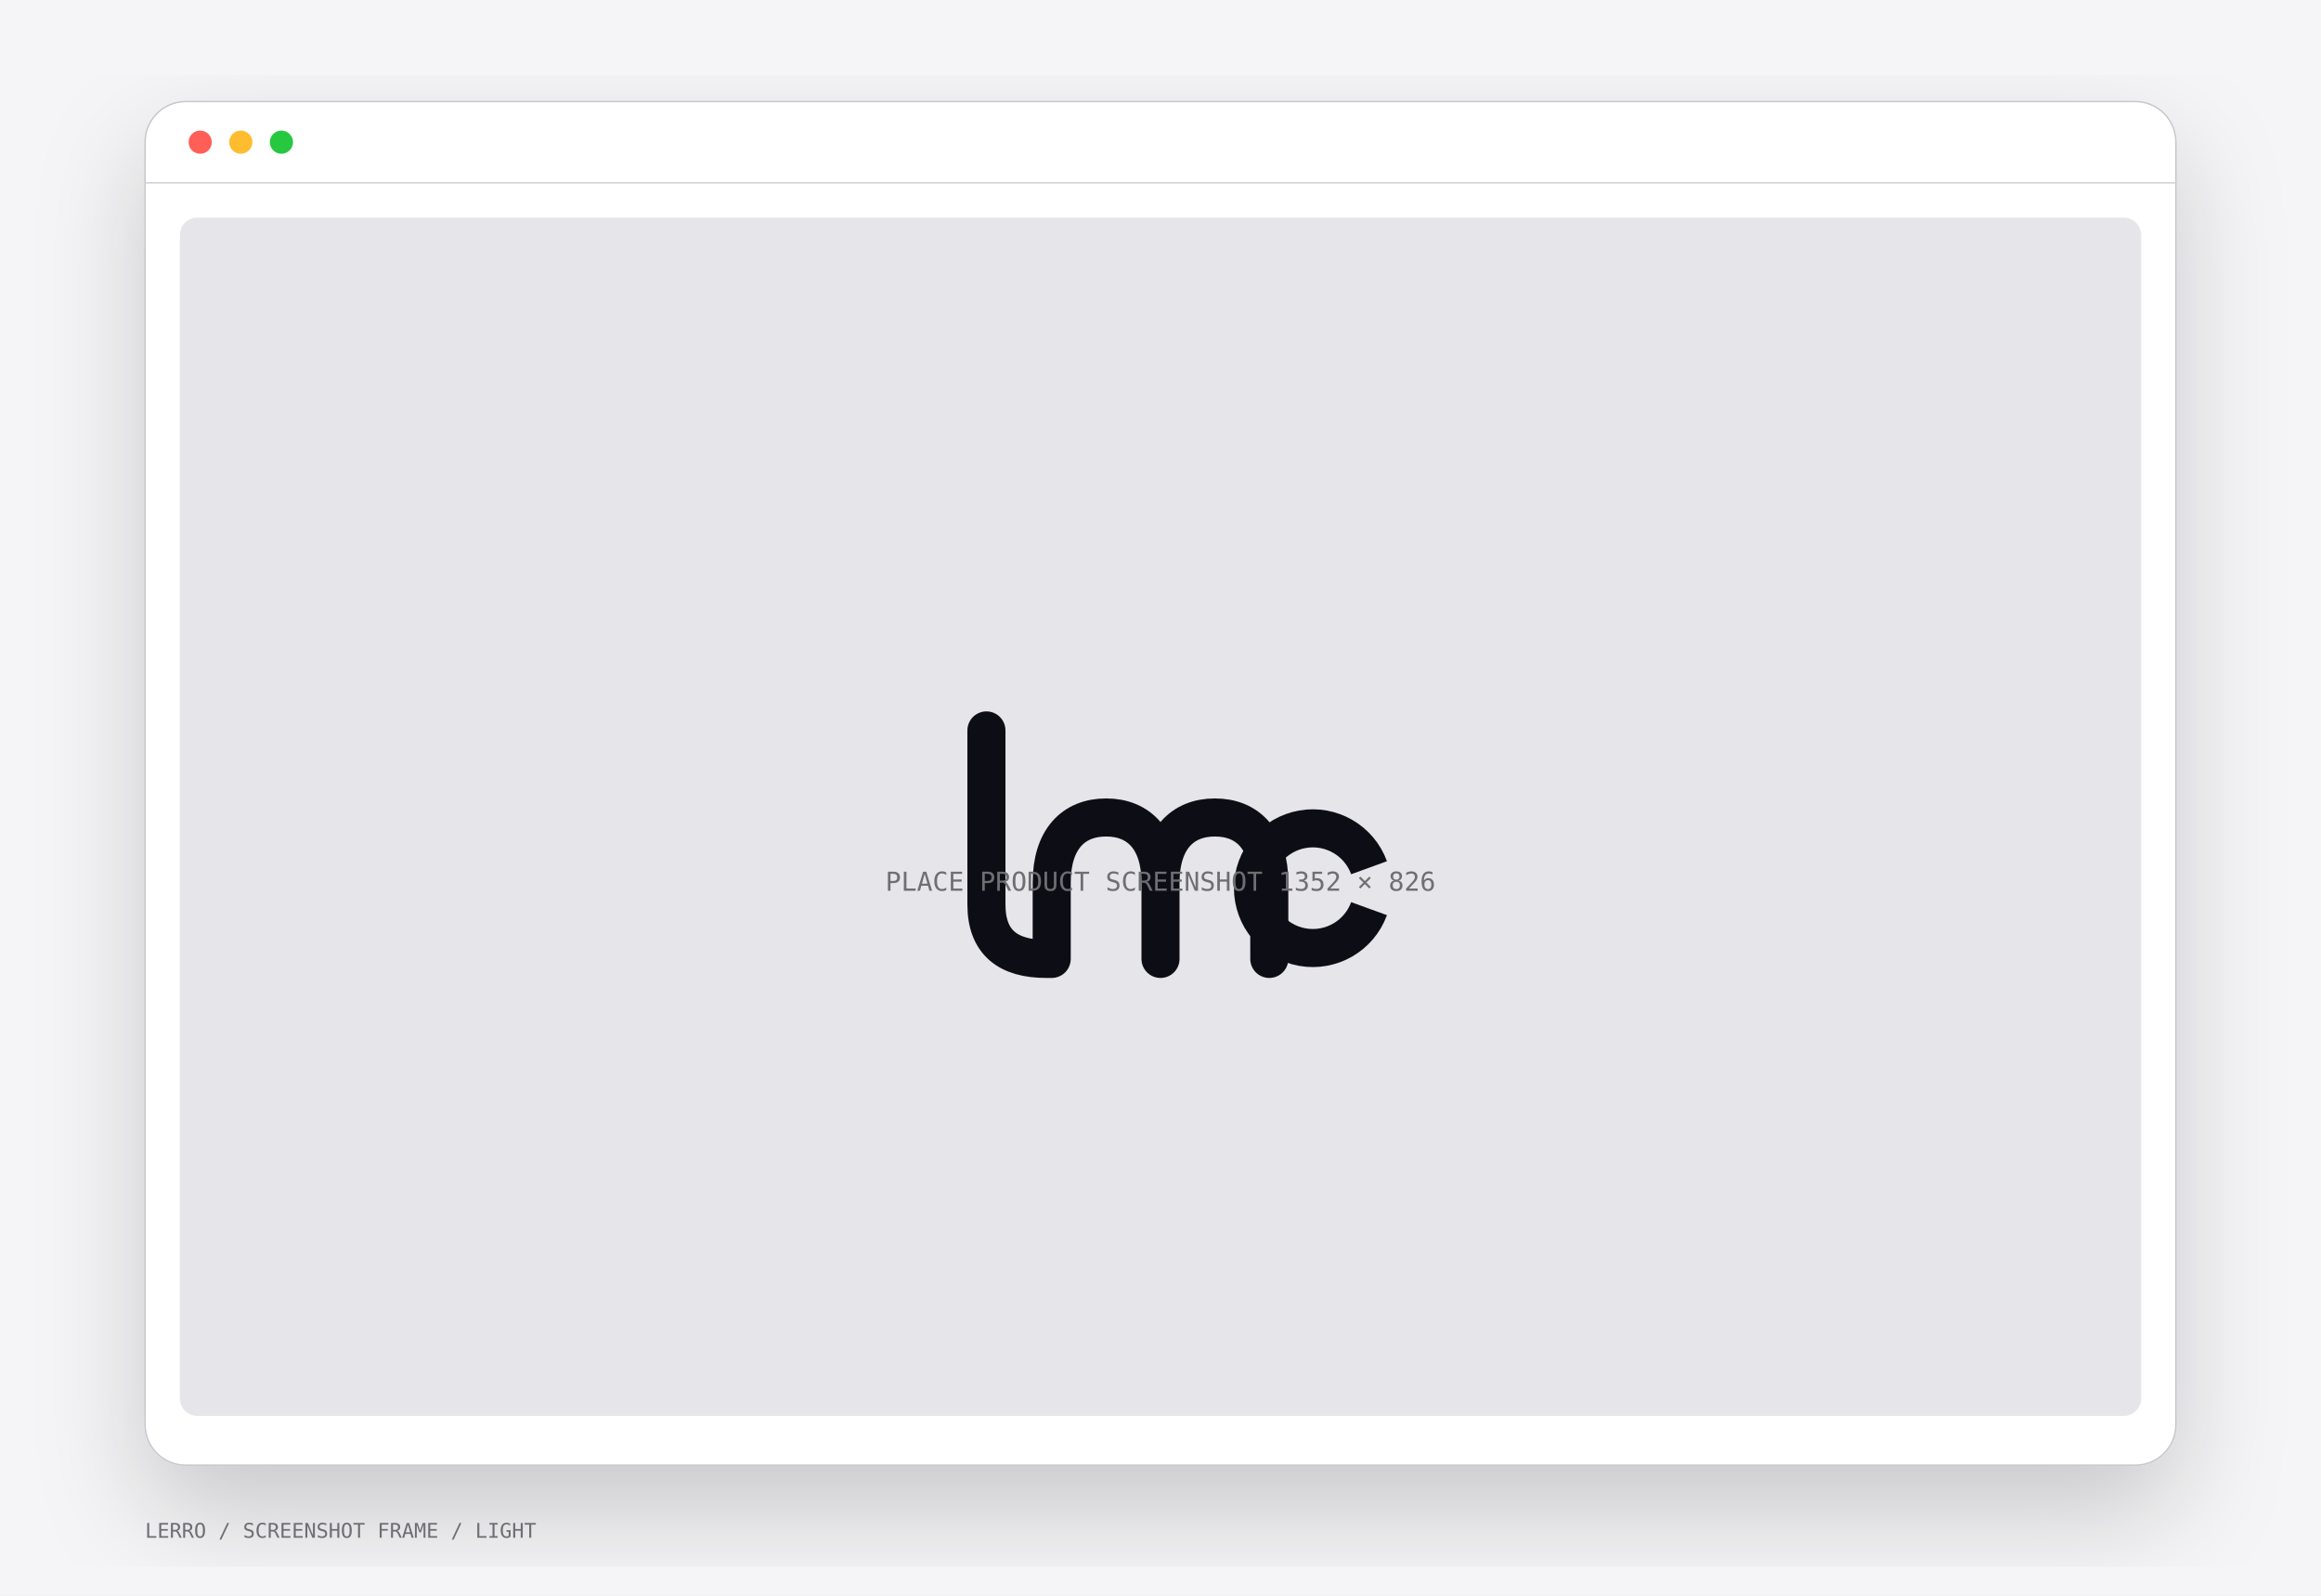
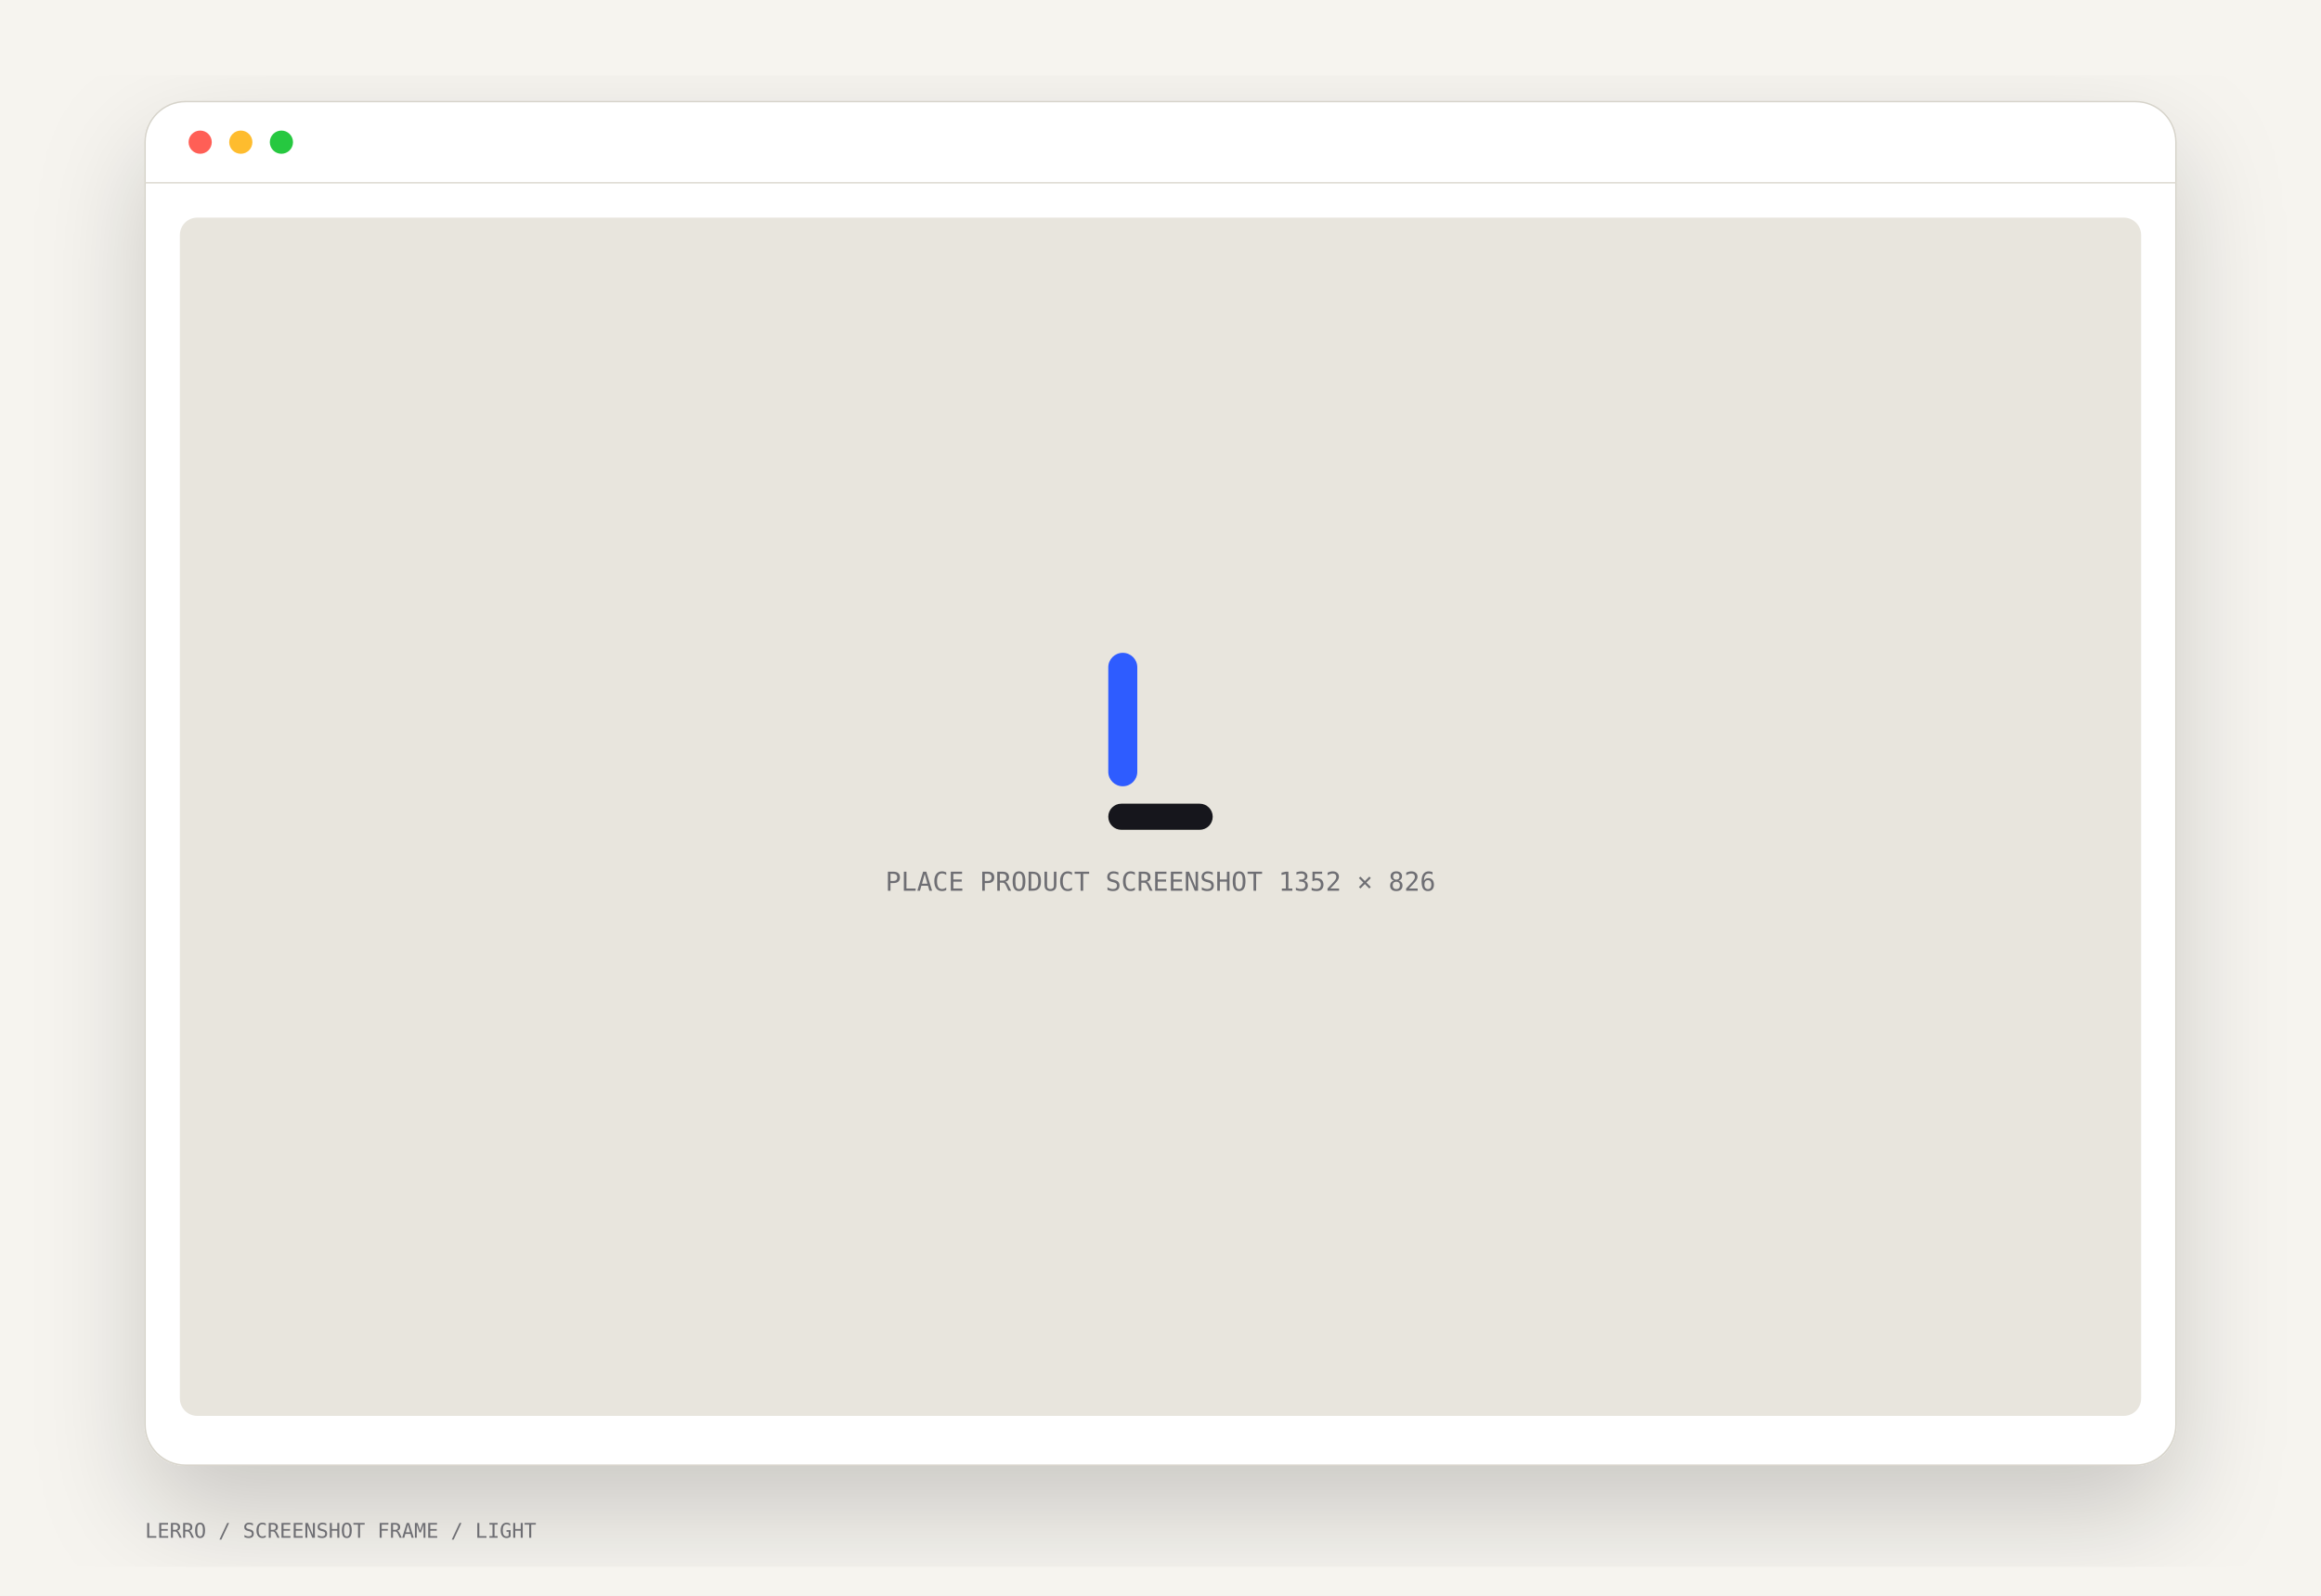
<svg xmlns="http://www.w3.org/2000/svg" width="1600" height="1100" viewBox="0 0 1600 1100" fill="none">
  <defs>
    <filter id="shadow" x="20" y="20" width="1560" height="1060" filterUnits="userSpaceOnUse">
      <feDropShadow dx="0" dy="32" stdDeviation="36" flood-color="#000000" flood-opacity="0.18" />
    </filter>
  </defs>
-   <rect width="1600" height="1100" fill="#F5F5F7" />
+   <rect width="1600" height="1100" fill="#F6F4EF" />
  <g filter="url(#shadow)">
-     <rect x="100" y="70" width="1400" height="940" rx="28" fill="#FFFFFF" stroke="#C7C7CC" />
-     <path d="M100 126H1500" stroke="#D1D1D6" />
+     <rect x="100" y="70" width="1400" height="940" rx="28" fill="#FFFFFF" stroke="#D6D3CA" />
+     <path d="M100 126H1500" stroke="#DEDBD2" />
    <circle cx="138" cy="98" r="8" fill="#FF5F57" />
    <circle cx="166" cy="98" r="8" fill="#FEBC2E" />
    <circle cx="194" cy="98" r="8" fill="#28C840" />
-     <rect x="124" y="150" width="1352" height="826" rx="12" fill="#E5E5EA" />
-     <g transform="translate(650 466) scale(3.75)">
-       <path d="M8 10V42C8 49 12 52 19 52H20V38C20 30 24 26 30 26C36 26 40 30 40 38V52V38C40 30 44 26 50 26C56 26 60 30 60 38V52" stroke="#111113" stroke-width="7" stroke-linecap="round" stroke-linejoin="round" />
-       <path d="M78.34 35.24A11 11 0 1 0 78.34 42.76" stroke="#111113" stroke-width="7" stroke-linecap="butt" />
+     <rect x="124" y="150" width="1352" height="826" rx="12" fill="#E8E5DD" />
+     <g transform="translate(764 450) scale(2)">
+       <rect width="10" height="46" rx="5" fill="#2F5BFF" />
+       <rect y="52" width="36" height="9" rx="4.5" fill="#15161A" />
    </g>
    <text x="800" y="614" text-anchor="middle" fill="#6E6E73" font-family="'SF Mono', ui-monospace, monospace" font-size="18">PLACE PRODUCT SCREENSHOT 1352 × 826</text>
  </g>
  <text x="100" y="1060" fill="#6E6E73" font-family="'SF Mono', ui-monospace, monospace" font-size="14">LERRO / SCREENSHOT FRAME / LIGHT</text>
</svg>
